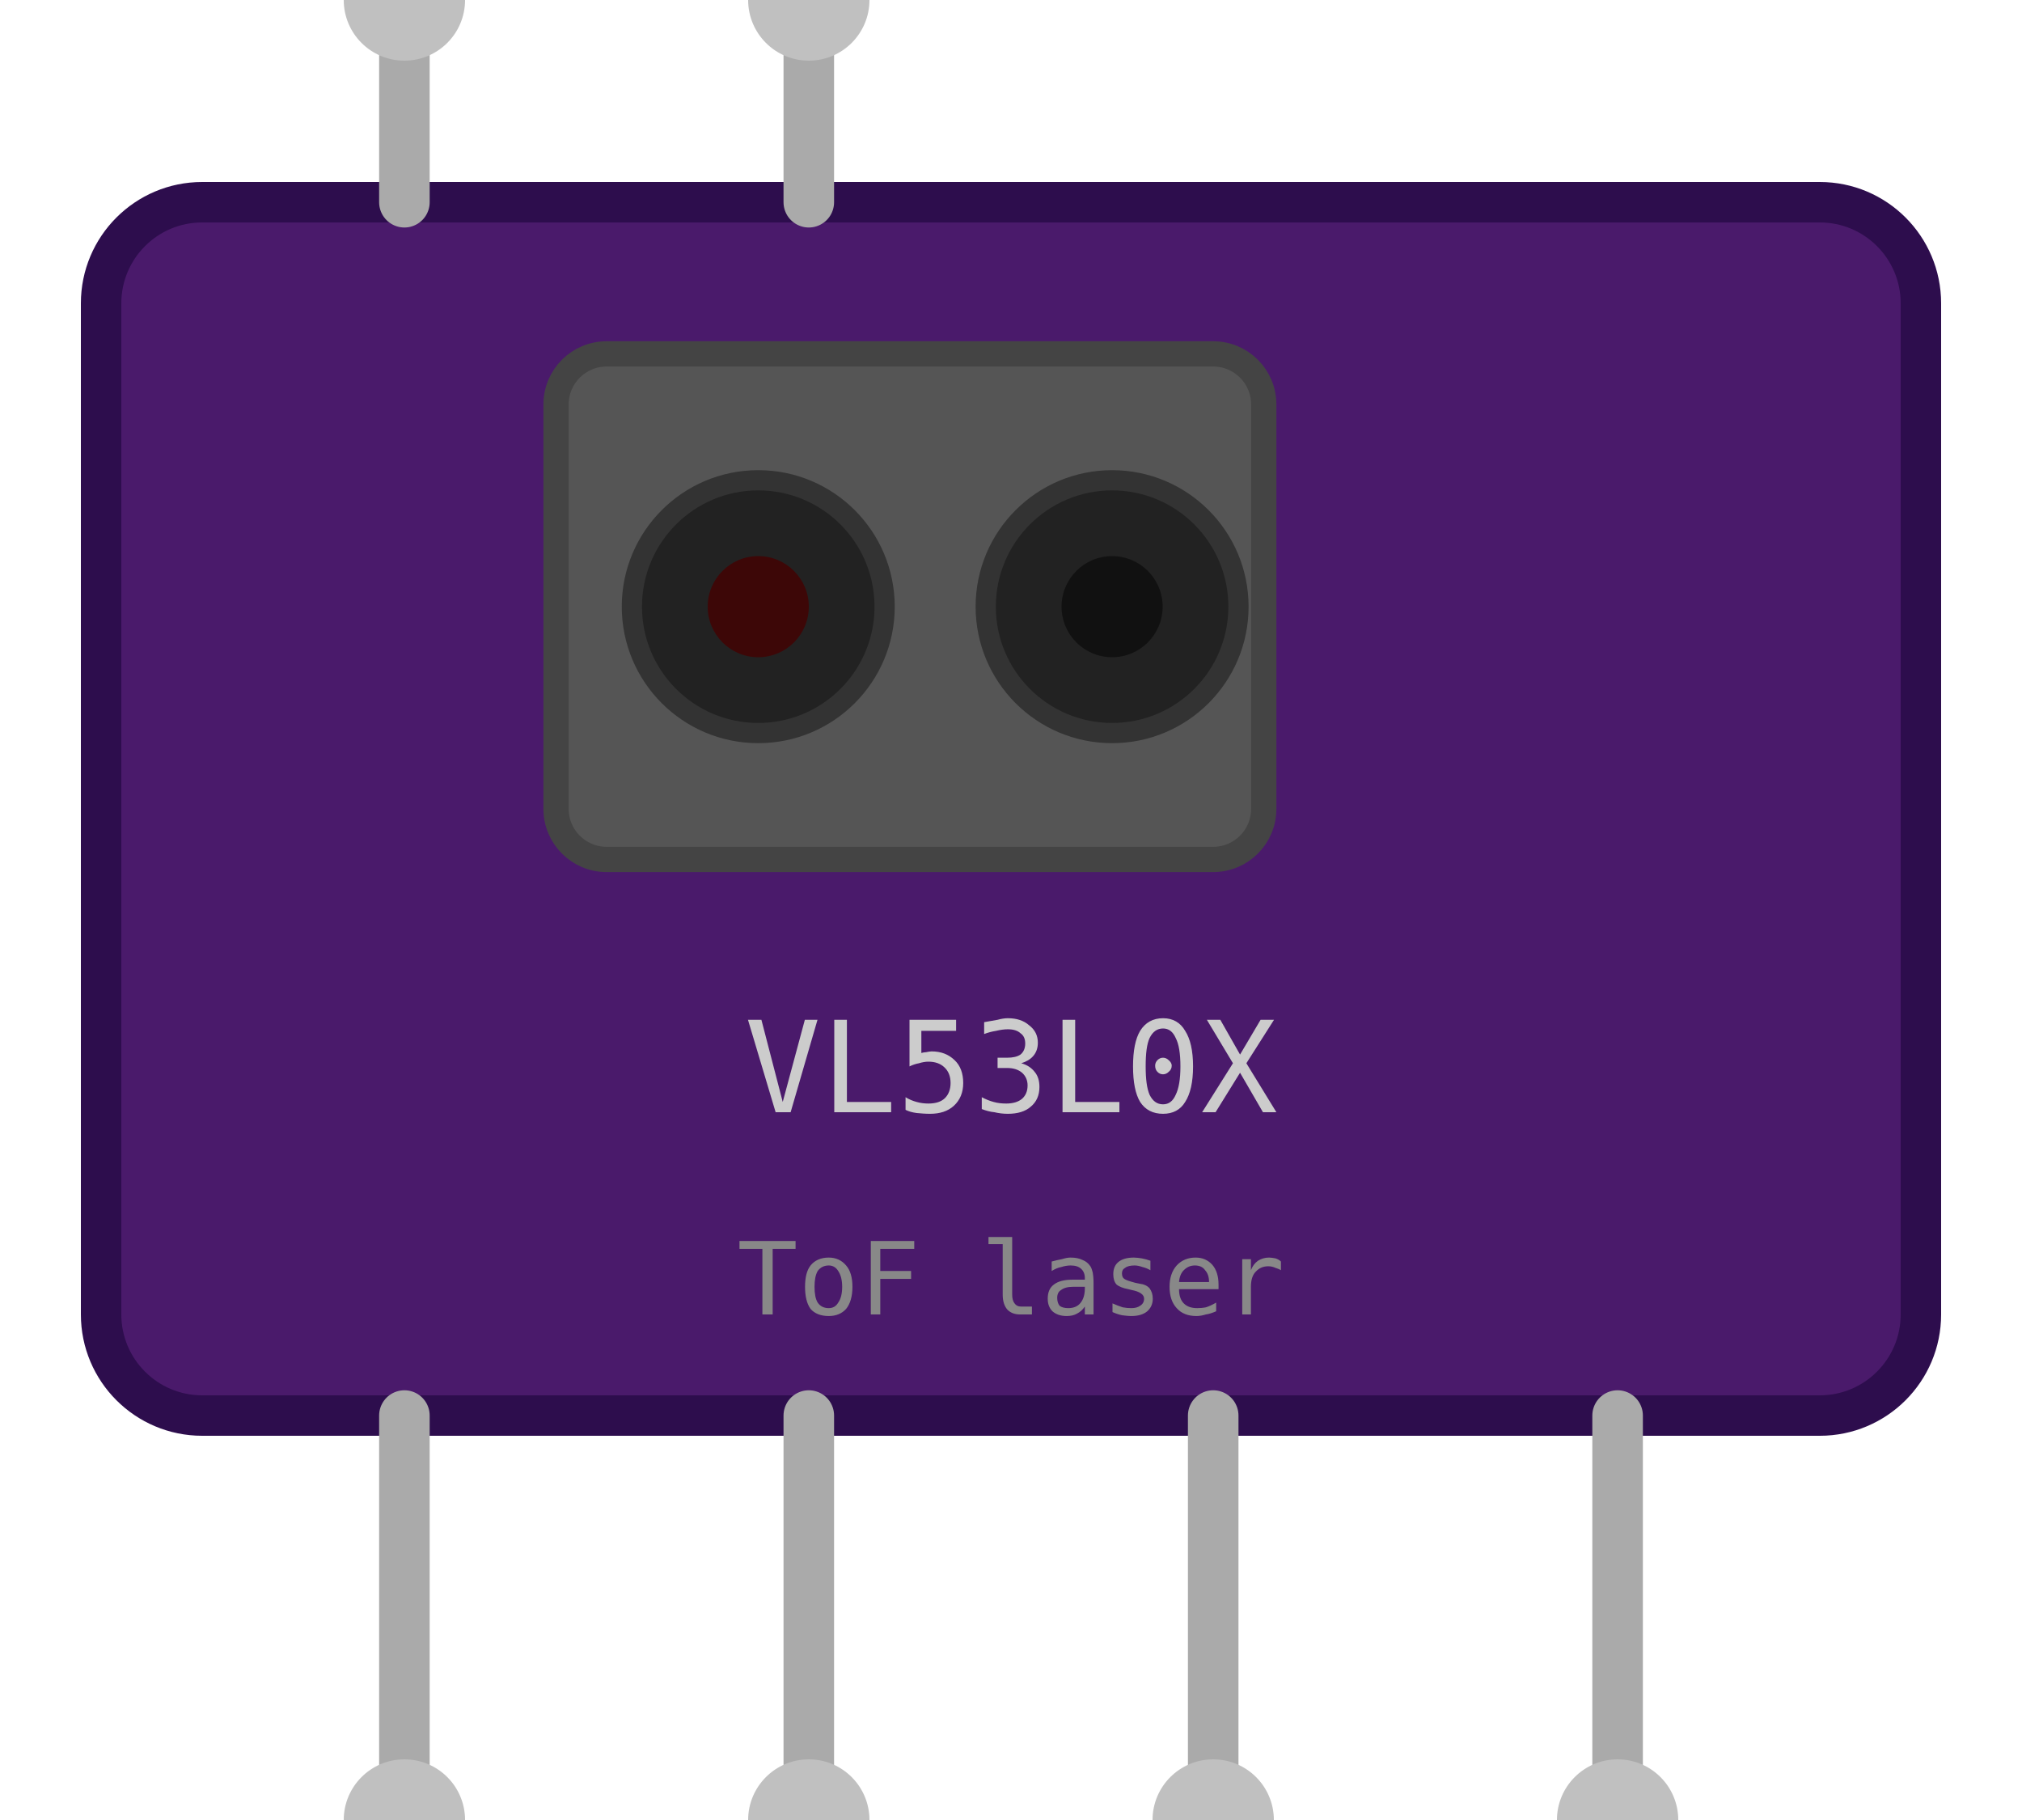
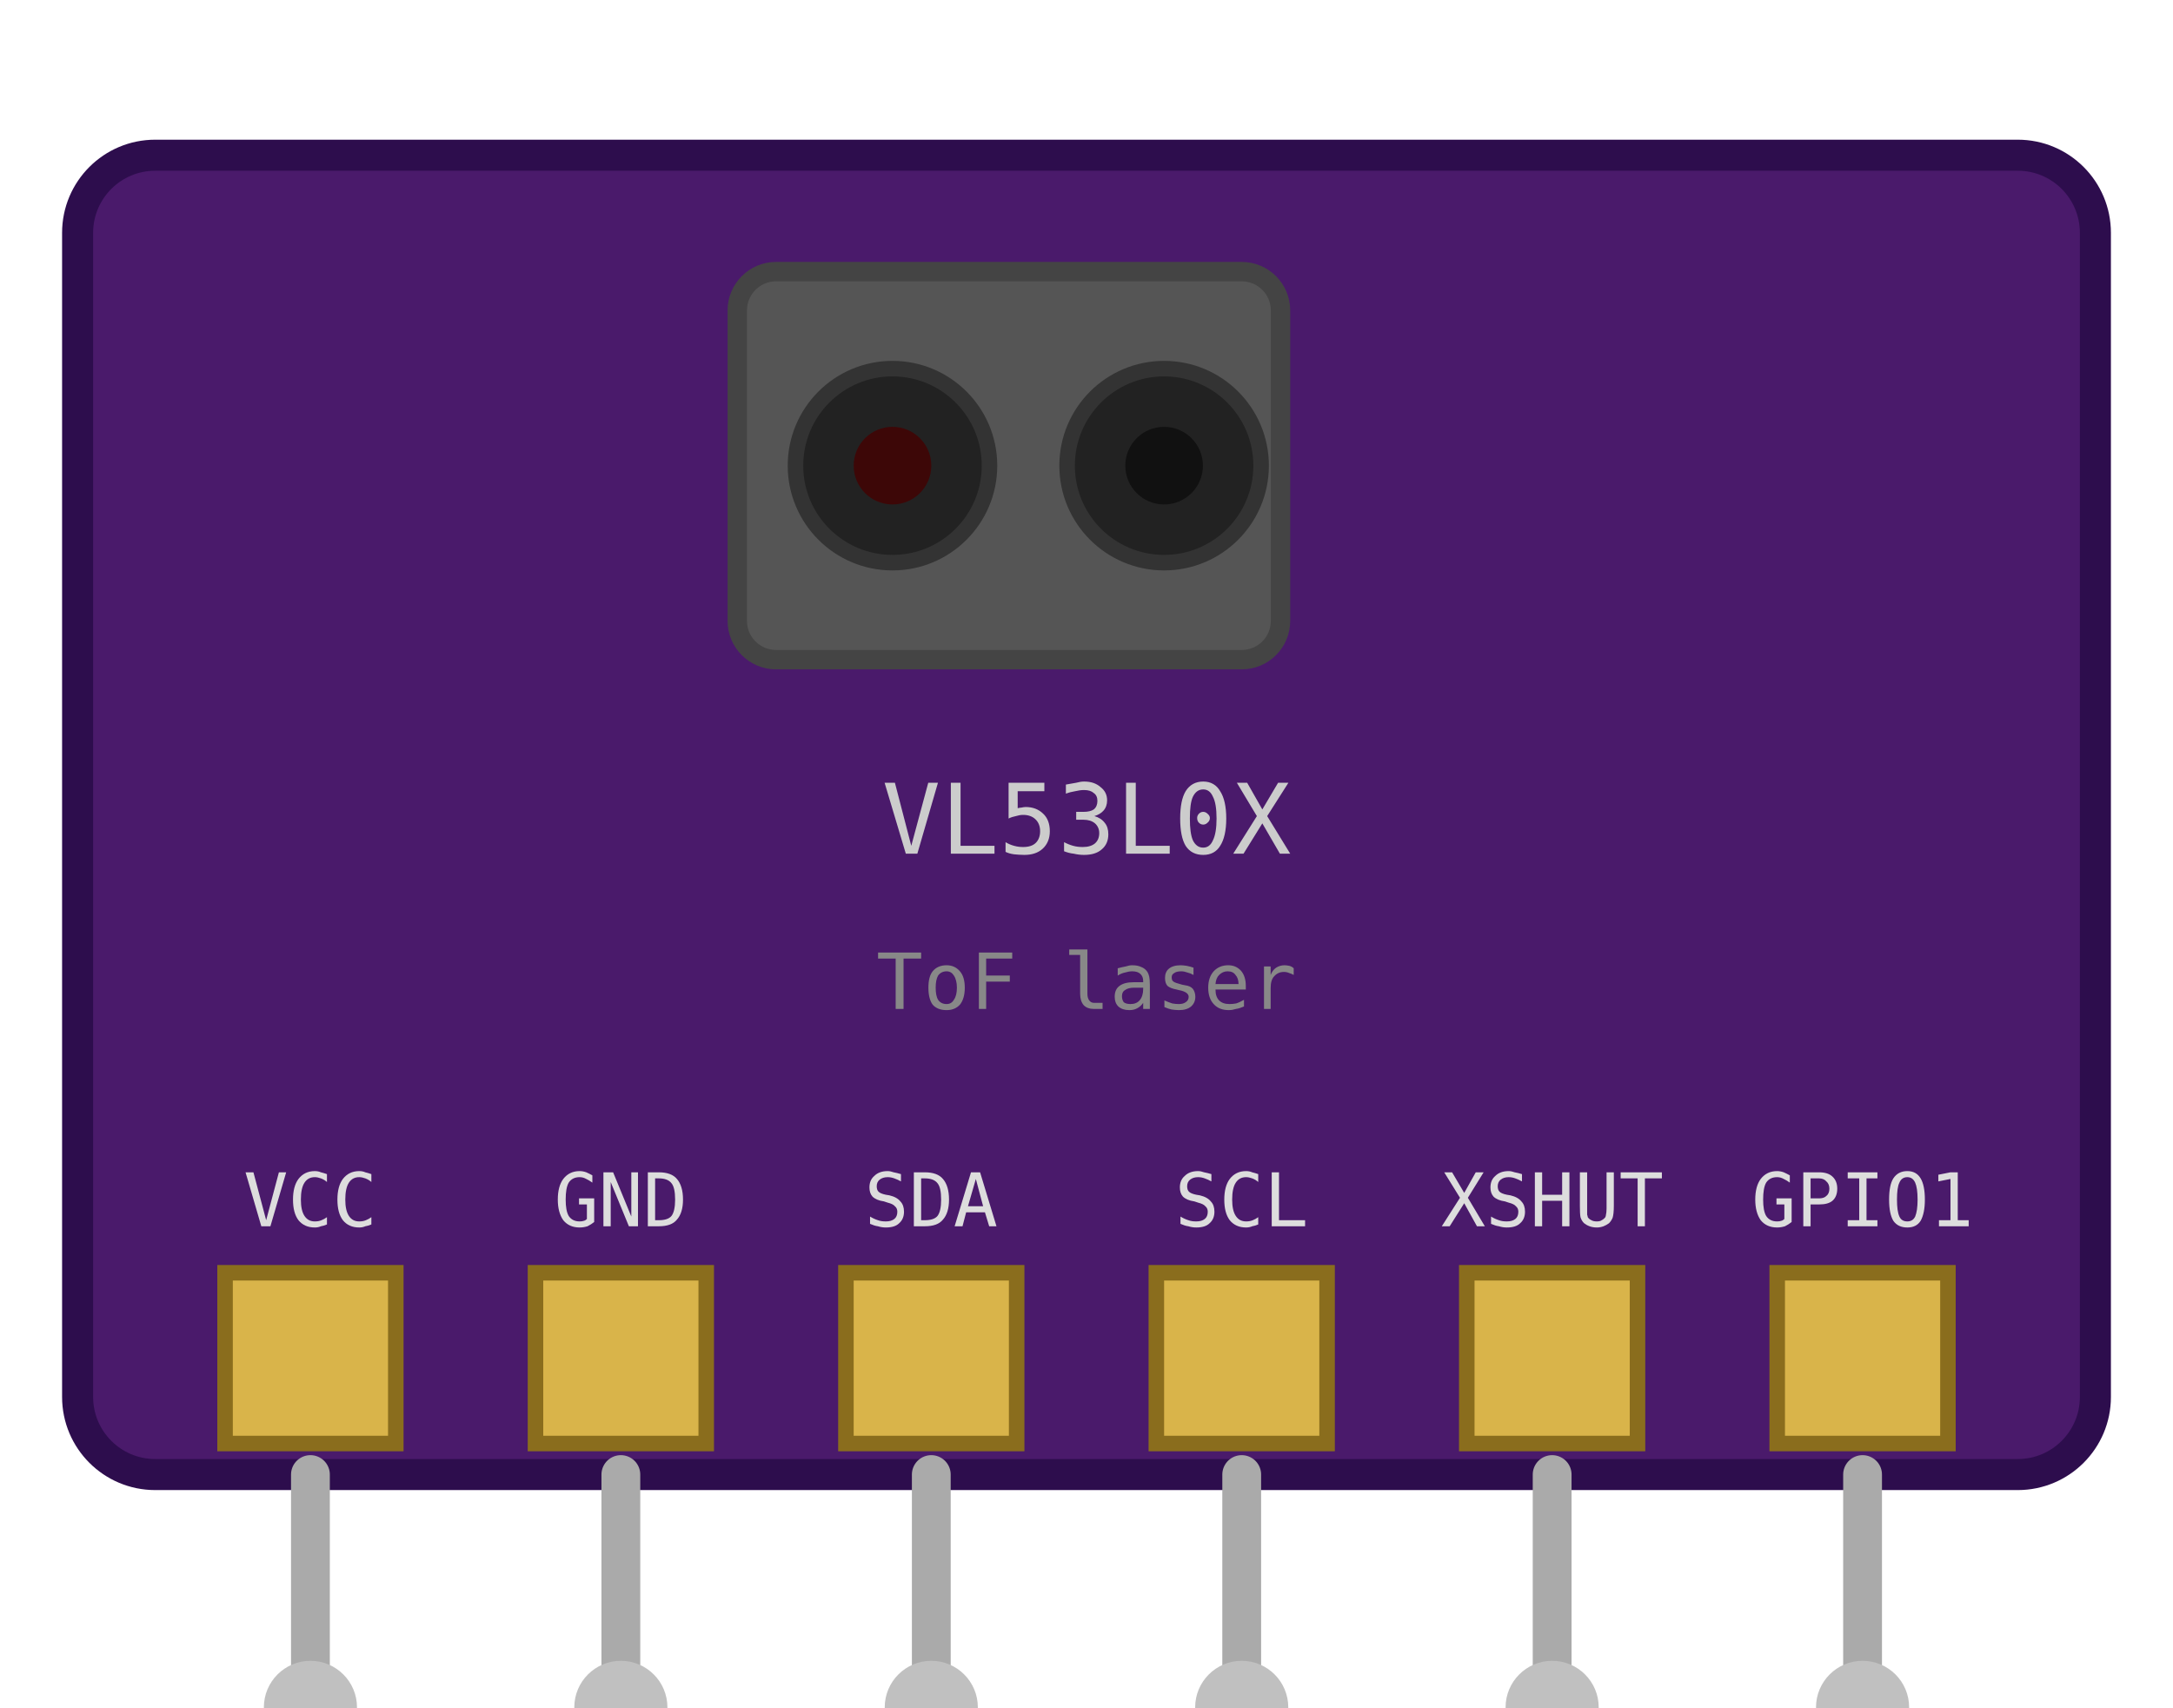
- <svg xmlns="http://www.w3.org/2000/svg" viewBox="0 0 40 36" width="40" height="36">
-   <rect x="2" y="4" width="36" height="24" rx="2" fill="#4a1a6b" stroke="#2d0d4d" stroke-width="0.8" />
-   <rect x="11" y="7" width="14" height="10" rx="1" fill="#555" stroke="#444" stroke-width="0.5" />
-   <circle cx="15" cy="12" r="2.5" fill="#222" stroke="#333" stroke-width="0.4" />
-   <circle cx="15" cy="12" r="1" fill="#440000" opacity="0.8" />
-   <circle cx="22" cy="12" r="2.5" fill="#222" stroke="#333" stroke-width="0.4" />
-   <circle cx="22" cy="12" r="1" fill="#111" />
-   <text x="20" y="22" text-anchor="middle" font-family="monospace" font-size="2.5" fill="#ccc">VL53L0X</text>
-   <text x="20" y="26" text-anchor="middle" font-family="monospace" font-size="2" fill="#888">ToF laser</text>
-   <line x1="8" y1="28" x2="8" y2="36" stroke="#aaa" stroke-width="1" stroke-linecap="round" />
-   <circle cx="8" cy="36" r="1.2" fill="#c0c0c0" />
-   <line x1="16" y1="28" x2="16" y2="36" stroke="#aaa" stroke-width="1" stroke-linecap="round" />
-   <circle cx="16" cy="36" r="1.2" fill="#c0c0c0" />
-   <line x1="24" y1="28" x2="24" y2="36" stroke="#aaa" stroke-width="1" stroke-linecap="round" />
-   <circle cx="24" cy="36" r="1.2" fill="#c0c0c0" />
-   <line x1="32" y1="28" x2="32" y2="36" stroke="#aaa" stroke-width="1" stroke-linecap="round" />
-   <circle cx="32" cy="36" r="1.2" fill="#c0c0c0" />
-   <line x1="8" y1="4" x2="8" y2="0" stroke="#aaa" stroke-width="1" stroke-linecap="round" />
-   <circle cx="8" cy="0" r="1.2" fill="#c0c0c0" />
-   <line x1="16" y1="4" x2="16" y2="0" stroke="#aaa" stroke-width="1" stroke-linecap="round" />
-   <circle cx="16" cy="0" r="1.2" fill="#c0c0c0" />
+ <svg xmlns="http://www.w3.org/2000/svg" viewBox="0 0 56 44" width="56" height="44">
+   <rect x="2" y="4" width="52" height="34" rx="2" fill="#4a1a6b" stroke="#2d0d4d" stroke-width="0.8" />
+   <g transform="translate(8 0)">
+     <rect x="11" y="7" width="14" height="10" rx="1" fill="#555" stroke="#444" stroke-width="0.5" />
+     <circle cx="15" cy="12" r="2.5" fill="#222" stroke="#333" stroke-width="0.4" />
+     <circle cx="15" cy="12" r="1" fill="#440000" opacity="0.8" />
+     <circle cx="22" cy="12" r="2.5" fill="#222" stroke="#333" stroke-width="0.4" />
+     <circle cx="22" cy="12" r="1" fill="#111" />
+     <text x="20" y="22" text-anchor="middle" font-family="monospace" font-size="2.5" fill="#ccc">VL53L0X</text>
+     <text x="20" y="26" text-anchor="middle" font-family="monospace" font-size="2" fill="#888">ToF laser</text>
+   </g>
+   <rect x="5.8" y="32.8" width="4.4" height="4.4" fill="#d9b44a" stroke="#8a6d1d" stroke-width="0.4" />
+   <line x1="8" y1="38" x2="8" y2="44" stroke="#aaa" stroke-width="1" stroke-linecap="round" />
+   <circle cx="8" cy="44" r="1.2" fill="#c0c0c0" />
+   <text x="8" y="31.6" text-anchor="middle" font-family="monospace" font-size="1.9" fill="#ddd">VCC</text>
+   <rect x="13.8" y="32.8" width="4.4" height="4.4" fill="#d9b44a" stroke="#8a6d1d" stroke-width="0.4" />
+   <line x1="16" y1="38" x2="16" y2="44" stroke="#aaa" stroke-width="1" stroke-linecap="round" />
+   <circle cx="16" cy="44" r="1.2" fill="#c0c0c0" />
+   <text x="16" y="31.6" text-anchor="middle" font-family="monospace" font-size="1.9" fill="#ddd">GND</text>
+   <rect x="21.8" y="32.8" width="4.4" height="4.4" fill="#d9b44a" stroke="#8a6d1d" stroke-width="0.4" />
+   <line x1="24" y1="38" x2="24" y2="44" stroke="#aaa" stroke-width="1" stroke-linecap="round" />
+   <circle cx="24" cy="44" r="1.2" fill="#c0c0c0" />
+   <text x="24" y="31.6" text-anchor="middle" font-family="monospace" font-size="1.9" fill="#ddd">SDA</text>
+   <rect x="29.8" y="32.8" width="4.4" height="4.4" fill="#d9b44a" stroke="#8a6d1d" stroke-width="0.4" />
+   <line x1="32" y1="38" x2="32" y2="44" stroke="#aaa" stroke-width="1" stroke-linecap="round" />
+   <circle cx="32" cy="44" r="1.2" fill="#c0c0c0" />
+   <text x="32" y="31.6" text-anchor="middle" font-family="monospace" font-size="1.9" fill="#ddd">SCL</text>
+   <rect x="37.8" y="32.8" width="4.4" height="4.4" fill="#d9b44a" stroke="#8a6d1d" stroke-width="0.4" />
+   <line x1="40" y1="38" x2="40" y2="44" stroke="#aaa" stroke-width="1" stroke-linecap="round" />
+   <circle cx="40" cy="44" r="1.2" fill="#c0c0c0" />
+   <text x="40" y="31.6" text-anchor="middle" font-family="monospace" font-size="1.9" fill="#ddd">XSHUT</text>
+   <rect x="45.8" y="32.8" width="4.4" height="4.4" fill="#d9b44a" stroke="#8a6d1d" stroke-width="0.4" />
+   <line x1="48" y1="38" x2="48" y2="44" stroke="#aaa" stroke-width="1" stroke-linecap="round" />
+   <circle cx="48" cy="44" r="1.2" fill="#c0c0c0" />
+   <text x="48" y="31.6" text-anchor="middle" font-family="monospace" font-size="1.9" fill="#ddd">GPIO1</text>
</svg>
